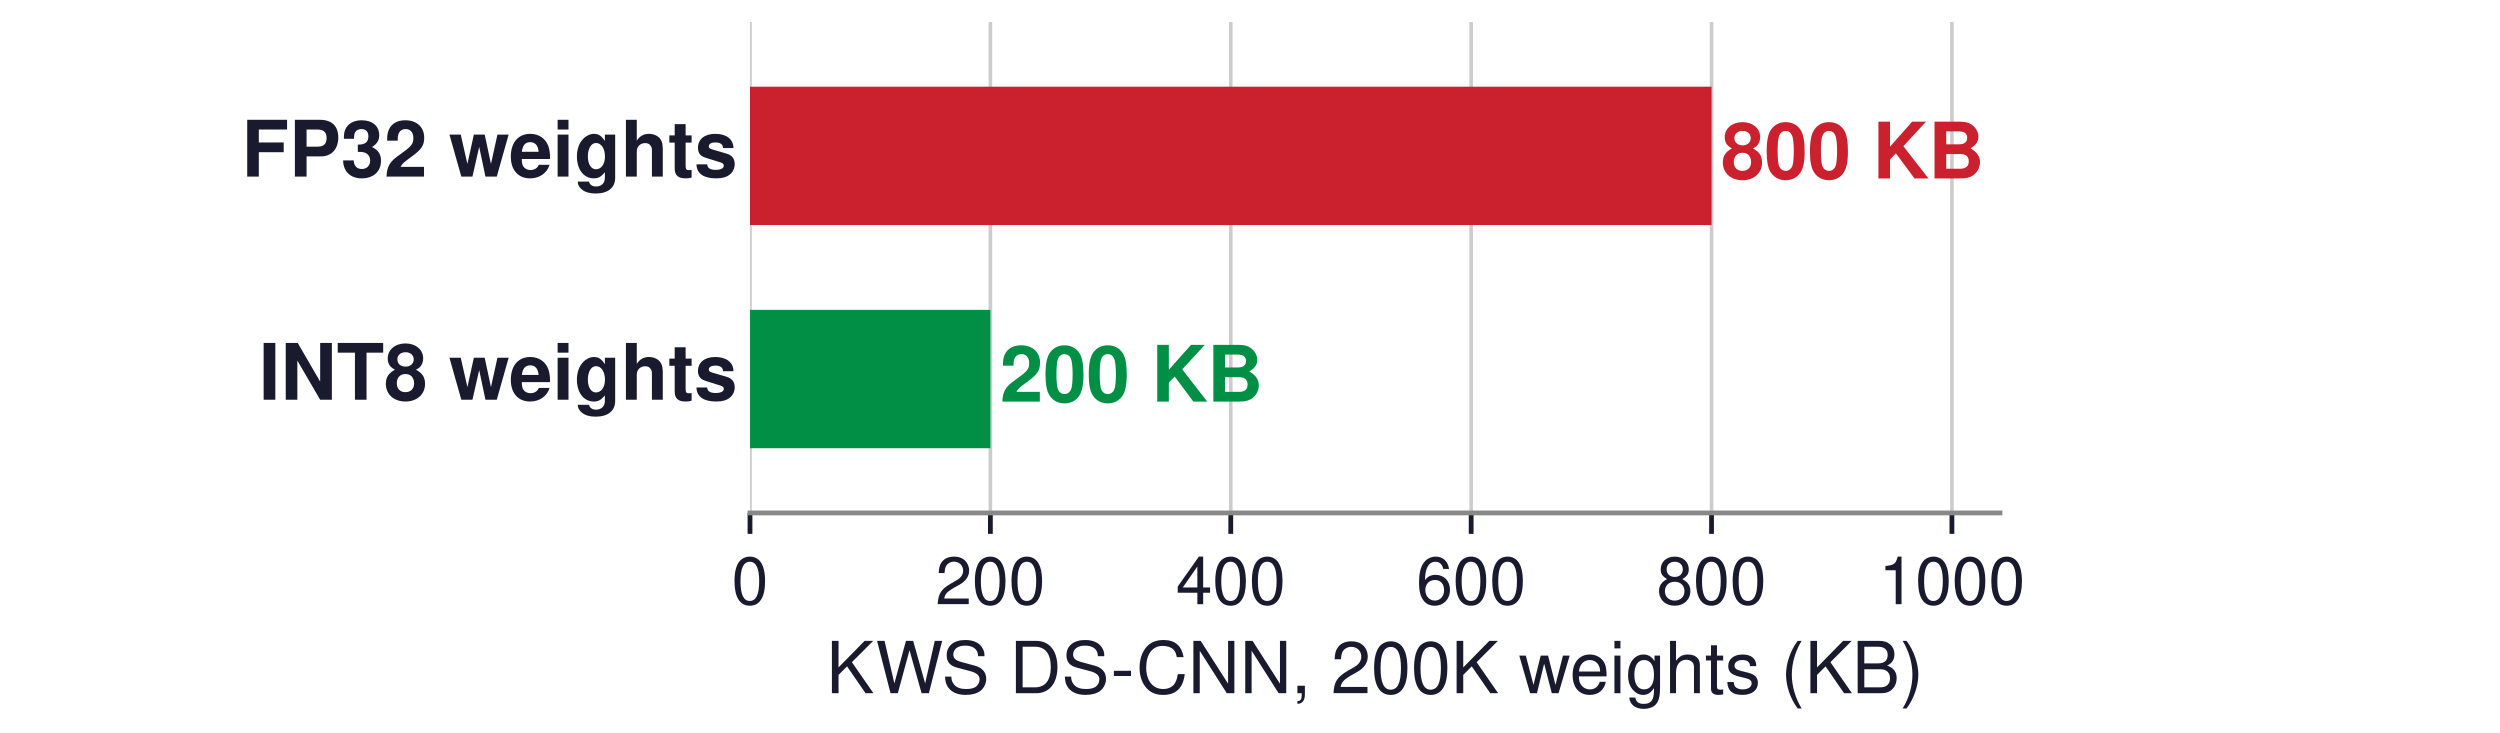
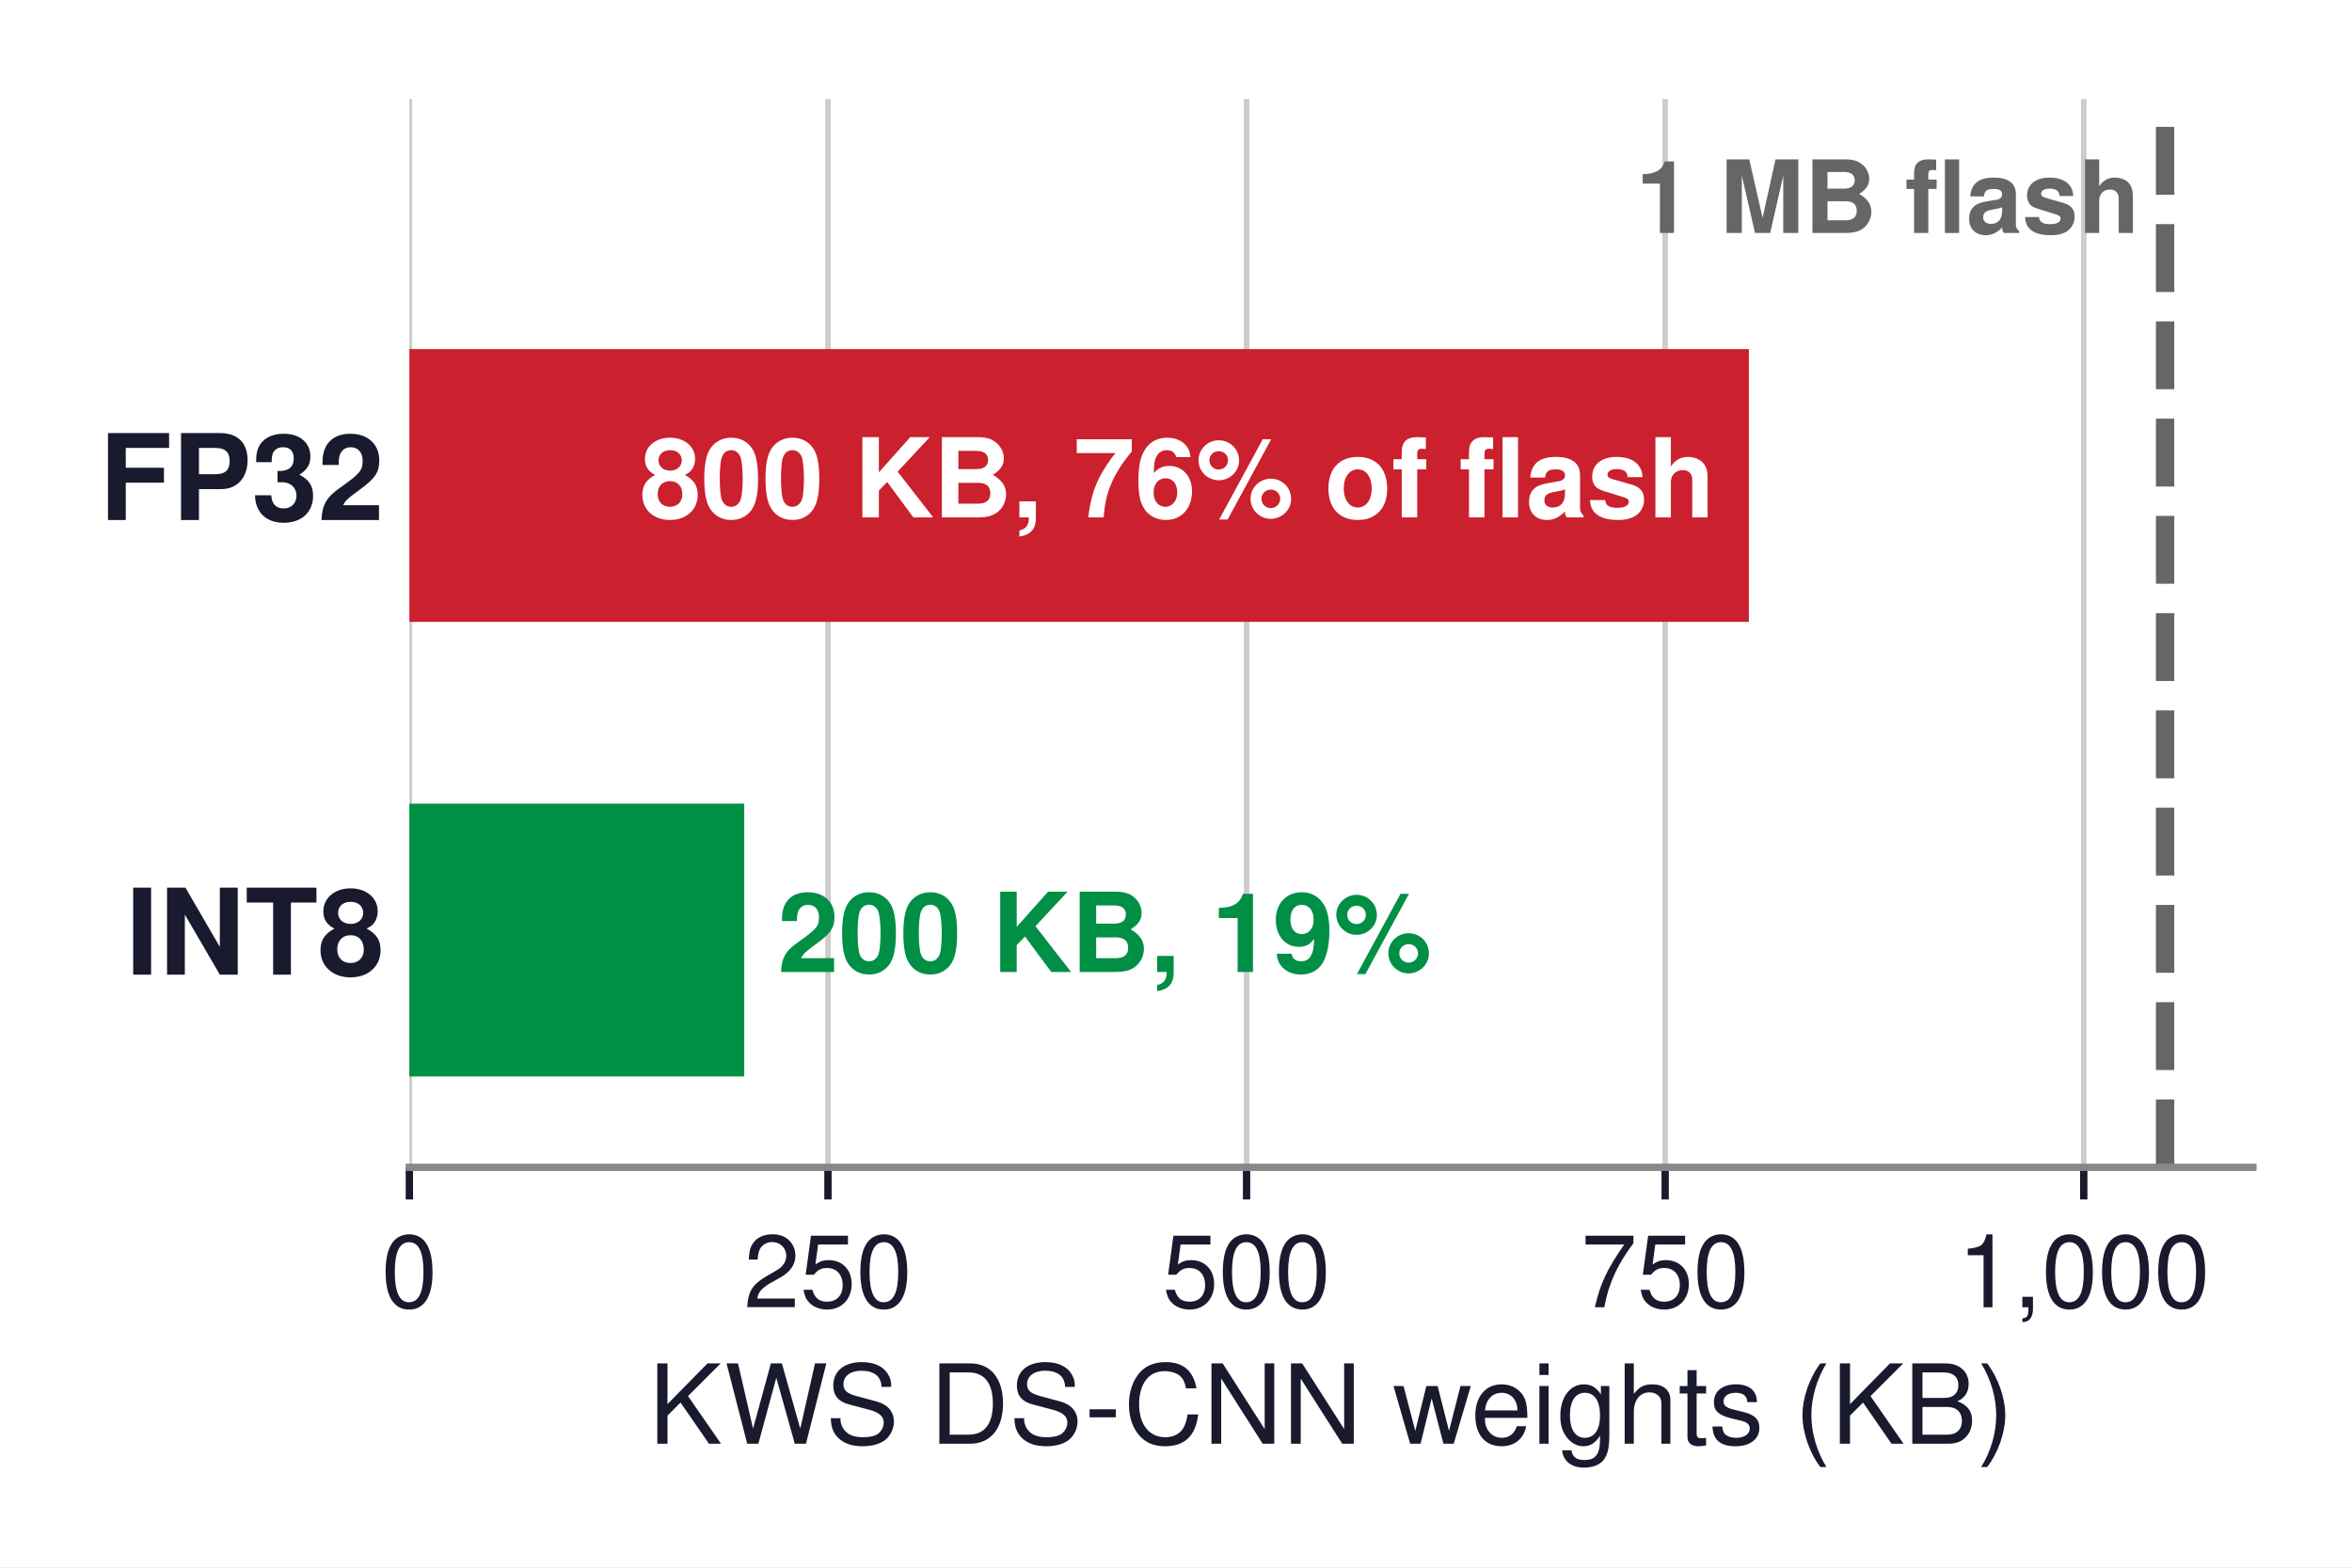
- <svg xmlns="http://www.w3.org/2000/svg" xmlns:xlink="http://www.w3.org/1999/xlink" width="417.6pt" height="122.4pt" viewBox="0 0 417.6 122.4" version="1.1">
+ <svg xmlns="http://www.w3.org/2000/svg" xmlns:xlink="http://www.w3.org/1999/xlink" width="256.287pt" height="170.798pt" viewBox="0 0 256.287 170.798" version="1.1">
  <defs>
    <style type="text/css">*{stroke-linejoin: round; stroke-linecap: butt}</style>
  </defs>
  <g id="figure_1">
    <g id="patch_1">
-       <path d="M 0 122.4  L 417.6 122.4  L 417.6 0  L 0 0  z " style="fill: #ffffff" />
+       <path d="M 0 170.798  L 256.287 170.798  L 256.287 -0  L 0 -0  z " style="fill: #ffffff" />
    </g>
    <g id="axes_1">
      <g id="patch_2">
-         <path d="M 125.28 85.68  L 334.08 85.68  L 334.08 3.672  L 125.28 3.672  z " style="fill: #ffffff" />
+         <path d="M 44.607 127.224  L 245.487 127.224  L 245.487 10.8  L 44.607 10.8  z " style="fill: #ffffff" />
      </g>
      <g id="matplotlib.axis_1">
        <g id="xtick_1">
          <g id="line2d_1">
-             <path d="M 125.28 85.68  L 125.28 3.672  " clip-path="url(#p4b8bb1c44e)" style="fill: none; stroke: #cccccc; stroke-width: 0.6; stroke-linecap: square" />
+             <path d="M 44.607 127.224  L 44.607 10.8  " clip-path="url(#p48f8d441d4)" style="fill: none; stroke: #cccccc; stroke-width: 0.6; stroke-linecap: square" />
          </g>
          <g id="line2d_2">
            <defs>
-               <path id="mde3aa31870" d="M 0 0  L 0 3.5  " style="stroke: #1a1a2e; stroke-width: 0.8" />
+               <path id="m64369cb368" d="M 0 0  L 0 3.5  " style="stroke: #1a1a2e; stroke-width: 0.8" />
            </defs>
            <g>
-               <use xlink:href="#mde3aa31870" x="125.28" y="85.68" style="fill: #1a1a2e; stroke: #1a1a2e; stroke-width: 0.8" />
+               <use xlink:href="#m64369cb368" x="44.607" y="127.224" style="fill: #1a1a2e; stroke: #1a1a2e; stroke-width: 0.8" />
            </g>
          </g>
          <g id="text_1">
-             <text style="font-size: 11px; font-family: 'Helvetica', 'Arial', 'DejaVu Sans', sans-serif; text-anchor: middle; fill: #1a1a2e" x="125.28" y="100.93" transform="rotate(-0 125.28 100.93)">0</text>
+             <text style="font-size: 11px; font-family: 'Helvetica', 'Arial', 'DejaVu Sans', sans-serif; text-anchor: middle; fill: #1a1a2e" x="44.607" y="142.474" transform="rotate(-0 44.60677 142.474)">0</text>
          </g>
        </g>
        <g id="xtick_2">
          <g id="line2d_3">
-             <path d="M 165.434 85.68  L 165.434 3.672  " clip-path="url(#p4b8bb1c44e)" style="fill: none; stroke: #cccccc; stroke-width: 0.6; stroke-linecap: square" />
+             <path d="M 90.22 127.224  L 90.22 10.8  " clip-path="url(#p48f8d441d4)" style="fill: none; stroke: #cccccc; stroke-width: 0.6; stroke-linecap: square" />
          </g>
          <g id="line2d_4">
            <g>
-               <use xlink:href="#mde3aa31870" x="165.434" y="85.68" style="fill: #1a1a2e; stroke: #1a1a2e; stroke-width: 0.8" />
+               <use xlink:href="#m64369cb368" x="90.22" y="127.224" style="fill: #1a1a2e; stroke: #1a1a2e; stroke-width: 0.8" />
            </g>
          </g>
          <g id="text_2">
-             <text style="font-size: 11px; font-family: 'Helvetica', 'Arial', 'DejaVu Sans', sans-serif; text-anchor: middle; fill: #1a1a2e" x="165.434" y="100.93" transform="rotate(-0 165.4338 100.93)">200</text>
+             <text style="font-size: 11px; font-family: 'Helvetica', 'Arial', 'DejaVu Sans', sans-serif; text-anchor: middle; fill: #1a1a2e" x="90.22" y="142.474" transform="rotate(-0 90.21965 142.474)">250</text>
          </g>
        </g>
        <g id="xtick_3">
          <g id="line2d_5">
-             <path d="M 205.588 85.68  L 205.588 3.672  " clip-path="url(#p4b8bb1c44e)" style="fill: none; stroke: #cccccc; stroke-width: 0.6; stroke-linecap: square" />
+             <path d="M 135.833 127.224  L 135.833 10.8  " clip-path="url(#p48f8d441d4)" style="fill: none; stroke: #cccccc; stroke-width: 0.6; stroke-linecap: square" />
          </g>
          <g id="line2d_6">
            <g>
-               <use xlink:href="#mde3aa31870" x="205.588" y="85.68" style="fill: #1a1a2e; stroke: #1a1a2e; stroke-width: 0.8" />
+               <use xlink:href="#m64369cb368" x="135.833" y="127.224" style="fill: #1a1a2e; stroke: #1a1a2e; stroke-width: 0.8" />
            </g>
          </g>
          <g id="text_3">
-             <text style="font-size: 11px; font-family: 'Helvetica', 'Arial', 'DejaVu Sans', sans-serif; text-anchor: middle; fill: #1a1a2e" x="205.588" y="100.93" transform="rotate(-0 205.5877 100.93)">400</text>
+             <text style="font-size: 11px; font-family: 'Helvetica', 'Arial', 'DejaVu Sans', sans-serif; text-anchor: middle; fill: #1a1a2e" x="135.833" y="142.474" transform="rotate(-0 135.8325 142.474)">500</text>
          </g>
        </g>
        <g id="xtick_4">
          <g id="line2d_7">
-             <path d="M 245.742 85.68  L 245.742 3.672  " clip-path="url(#p4b8bb1c44e)" style="fill: none; stroke: #cccccc; stroke-width: 0.6; stroke-linecap: square" />
+             <path d="M 181.445 127.224  L 181.445 10.8  " clip-path="url(#p48f8d441d4)" style="fill: none; stroke: #cccccc; stroke-width: 0.6; stroke-linecap: square" />
          </g>
          <g id="line2d_8">
            <g>
-               <use xlink:href="#mde3aa31870" x="245.742" y="85.68" style="fill: #1a1a2e; stroke: #1a1a2e; stroke-width: 0.8" />
+               <use xlink:href="#m64369cb368" x="181.445" y="127.224" style="fill: #1a1a2e; stroke: #1a1a2e; stroke-width: 0.8" />
            </g>
          </g>
          <g id="text_4">
-             <text style="font-size: 11px; font-family: 'Helvetica', 'Arial', 'DejaVu Sans', sans-serif; text-anchor: middle; fill: #1a1a2e" x="245.742" y="100.93" transform="rotate(-0 245.7415 100.93)">600</text>
+             <text style="font-size: 11px; font-family: 'Helvetica', 'Arial', 'DejaVu Sans', sans-serif; text-anchor: middle; fill: #1a1a2e" x="181.445" y="142.474" transform="rotate(-0 181.4454 142.474)">750</text>
          </g>
        </g>
        <g id="xtick_5">
          <g id="line2d_9">
-             <path d="M 285.895 85.68  L 285.895 3.672  " clip-path="url(#p4b8bb1c44e)" style="fill: none; stroke: #cccccc; stroke-width: 0.6; stroke-linecap: square" />
+             <path d="M 227.058 127.224  L 227.058 10.8  " clip-path="url(#p48f8d441d4)" style="fill: none; stroke: #cccccc; stroke-width: 0.6; stroke-linecap: square" />
          </g>
          <g id="line2d_10">
            <g>
-               <use xlink:href="#mde3aa31870" x="285.895" y="85.68" style="fill: #1a1a2e; stroke: #1a1a2e; stroke-width: 0.8" />
+               <use xlink:href="#m64369cb368" x="227.058" y="127.224" style="fill: #1a1a2e; stroke: #1a1a2e; stroke-width: 0.8" />
            </g>
          </g>
          <g id="text_5">
-             <text style="font-size: 11px; font-family: 'Helvetica', 'Arial', 'DejaVu Sans', sans-serif; text-anchor: middle; fill: #1a1a2e" x="285.895" y="100.93" transform="rotate(-0 285.8954 100.93)">800</text>
+             <text style="font-size: 11px; font-family: 'Helvetica', 'Arial', 'DejaVu Sans', sans-serif; text-anchor: middle; fill: #1a1a2e" x="227.058" y="142.474" transform="rotate(-0 227.0583 142.474)">1,000</text>
          </g>
        </g>
-         <g id="xtick_6">
-           <g id="line2d_11">
-             <path d="M 326.049 85.68  L 326.049 3.672  " clip-path="url(#p4b8bb1c44e)" style="fill: none; stroke: #cccccc; stroke-width: 0.6; stroke-linecap: square" />
-           </g>
-           <g id="line2d_12">
-             <g>
-               <use xlink:href="#mde3aa31870" x="326.049" y="85.68" style="fill: #1a1a2e; stroke: #1a1a2e; stroke-width: 0.8" />
-             </g>
-           </g>
-           <g id="text_6">
-             <text style="font-size: 11px; font-family: 'Helvetica', 'Arial', 'DejaVu Sans', sans-serif; text-anchor: middle; fill: #1a1a2e" x="326.049" y="100.93" transform="rotate(-0 326.0492 100.93)">1000</text>
-           </g>
-         </g>
-         <g id="text_7">
-           <text style="font-size: 12px; font-family: 'Helvetica', 'Arial', 'DejaVu Sans', sans-serif; text-anchor: middle; fill: #1a1a2e" x="229.68" y="115.799" transform="rotate(-0 229.68 115.7991)">KWS DS-CNN, 200K weights (KB)</text>
+         <g id="text_6">
+           <text style="font-size: 12px; font-family: 'Helvetica', 'Arial', 'DejaVu Sans', sans-serif; text-anchor: middle; fill: #1a1a2e" x="145.047" y="157.343" transform="rotate(-0 145.0468 157.3431)">KWS DS-CNN weights (KB)</text>
        </g>
      </g>
      <g id="matplotlib.axis_2" />
      <g id="patch_3">
-         <path d="M 125.28 37.593  L 285.895 37.593  L 285.895 14.482  L 125.28 14.482  z " clip-path="url(#p4b8bb1c44e)" style="fill: #cb202d" />
+         <path d="M 44.607 67.773  L 190.568 67.773  L 190.568 38.048  L 44.607 38.048  z " clip-path="url(#p48f8d441d4)" style="fill: #cb202d" />
      </g>
      <g id="patch_4">
-         <path d="M 125.28 74.87  L 165.434 74.87  L 165.434 51.759  L 125.28 51.759  z " clip-path="url(#p4b8bb1c44e)" style="fill: #008f45" />
+         <path d="M 44.607 117.316  L 81.097 117.316  L 81.097 87.59  L 44.607 87.59  z " clip-path="url(#p48f8d441d4)" style="fill: #008f45" />
+       </g>
+       <g id="line2d_11">
+         <path d="M 235.921 127.224  L 235.921 10.8  " clip-path="url(#p48f8d441d4)" style="fill: none; stroke-dasharray: 7.4,3.2; stroke-dashoffset: 0; stroke: #666666; stroke-width: 2" />
      </g>
      <g id="patch_5">
-         <path d="M 125.28 85.68  L 334.08 85.68  " style="fill: none; stroke: #888888; stroke-width: 0.8; stroke-linejoin: miter; stroke-linecap: square" />
+         <path d="M 44.607 127.224  L 245.487 127.224  " style="fill: none; stroke: #888888; stroke-width: 0.8; stroke-linejoin: miter; stroke-linecap: square" />
+       </g>
+       <g id="text_7">
+         <text style="font-weight: 700; font-size: 13px; font-family: 'Helvetica', 'Arial', 'DejaVu Sans', sans-serif; text-anchor: end; fill: #1a1a2e" x="41.87" y="56.681" transform="rotate(-0 41.87 56.68132)">FP32</text>
      </g>
      <g id="text_8">
-         <text style="font-weight: 700; font-size: 13px; font-family: 'Helvetica', 'Arial', 'DejaVu Sans', sans-serif; text-anchor: end; fill: #1a1a2e" x="123.192" y="29.497" transform="rotate(-0 123.192 29.49704)">FP32 weights</text>
+         <text style="font-weight: 700; font-size: 12px; font-family: 'Helvetica', 'Arial', 'DejaVu Sans', sans-serif; text-anchor: end; fill: #ffffff" x="186.919" y="56.391" transform="rotate(-0 186.919 56.39128)">800 KB, 76% of flash</text>
      </g>
      <g id="text_9">
-         <text style="font-weight: 700; font-size: 13px; font-family: 'Helvetica', 'Arial', 'DejaVu Sans', sans-serif; text-anchor: start; fill: #cb202d" x="287.502" y="29.808" transform="rotate(-0 287.5015 29.80833)">800 KB</text>
+         <text style="font-weight: 700; font-size: 13px; font-family: 'Helvetica', 'Arial', 'DejaVu Sans', sans-serif; text-anchor: end; fill: #1a1a2e" x="41.87" y="106.223" transform="rotate(-0 41.87 106.2234)">INT8</text>
      </g>
      <g id="text_10">
-         <text style="font-weight: 700; font-size: 13px; font-family: 'Helvetica', 'Arial', 'DejaVu Sans', sans-serif; text-anchor: end; fill: #1a1a2e" x="123.192" y="66.773" transform="rotate(-0 123.192 66.7734)">INT8 weights</text>
+         <text style="font-weight: 700; font-size: 12px; font-family: 'Helvetica', 'Arial', 'DejaVu Sans', sans-serif; text-anchor: start; fill: #008f45" x="84.746" y="105.933" transform="rotate(-0 84.74611 105.9334)">200 KB, 19%</text>
      </g>
      <g id="text_11">
-         <text style="font-weight: 700; font-size: 13px; font-family: 'Helvetica', 'Arial', 'DejaVu Sans', sans-serif; text-anchor: start; fill: #008f45" x="167.04" y="67.085" transform="rotate(-0 167.04 67.08469)">200 KB</text>
+         <text style="font-weight: 700; font-size: 11px; font-family: 'Helvetica', 'Arial', 'DejaVu Sans', sans-serif; text-anchor: end; fill: #666666" x="233.184" y="25.385" transform="rotate(-0 233.1843 25.38512)">1 MB flash</text>
      </g>
    </g>
  </g>
  <defs>
-     <clipPath id="p4b8bb1c44e">
-       <rect x="125.28" y="3.672" width="208.8" height="82.008" />
+     <clipPath id="p48f8d441d4">
+       <rect x="44.607" y="10.8" width="200.88" height="116.424" />
    </clipPath>
  </defs>
</svg>
